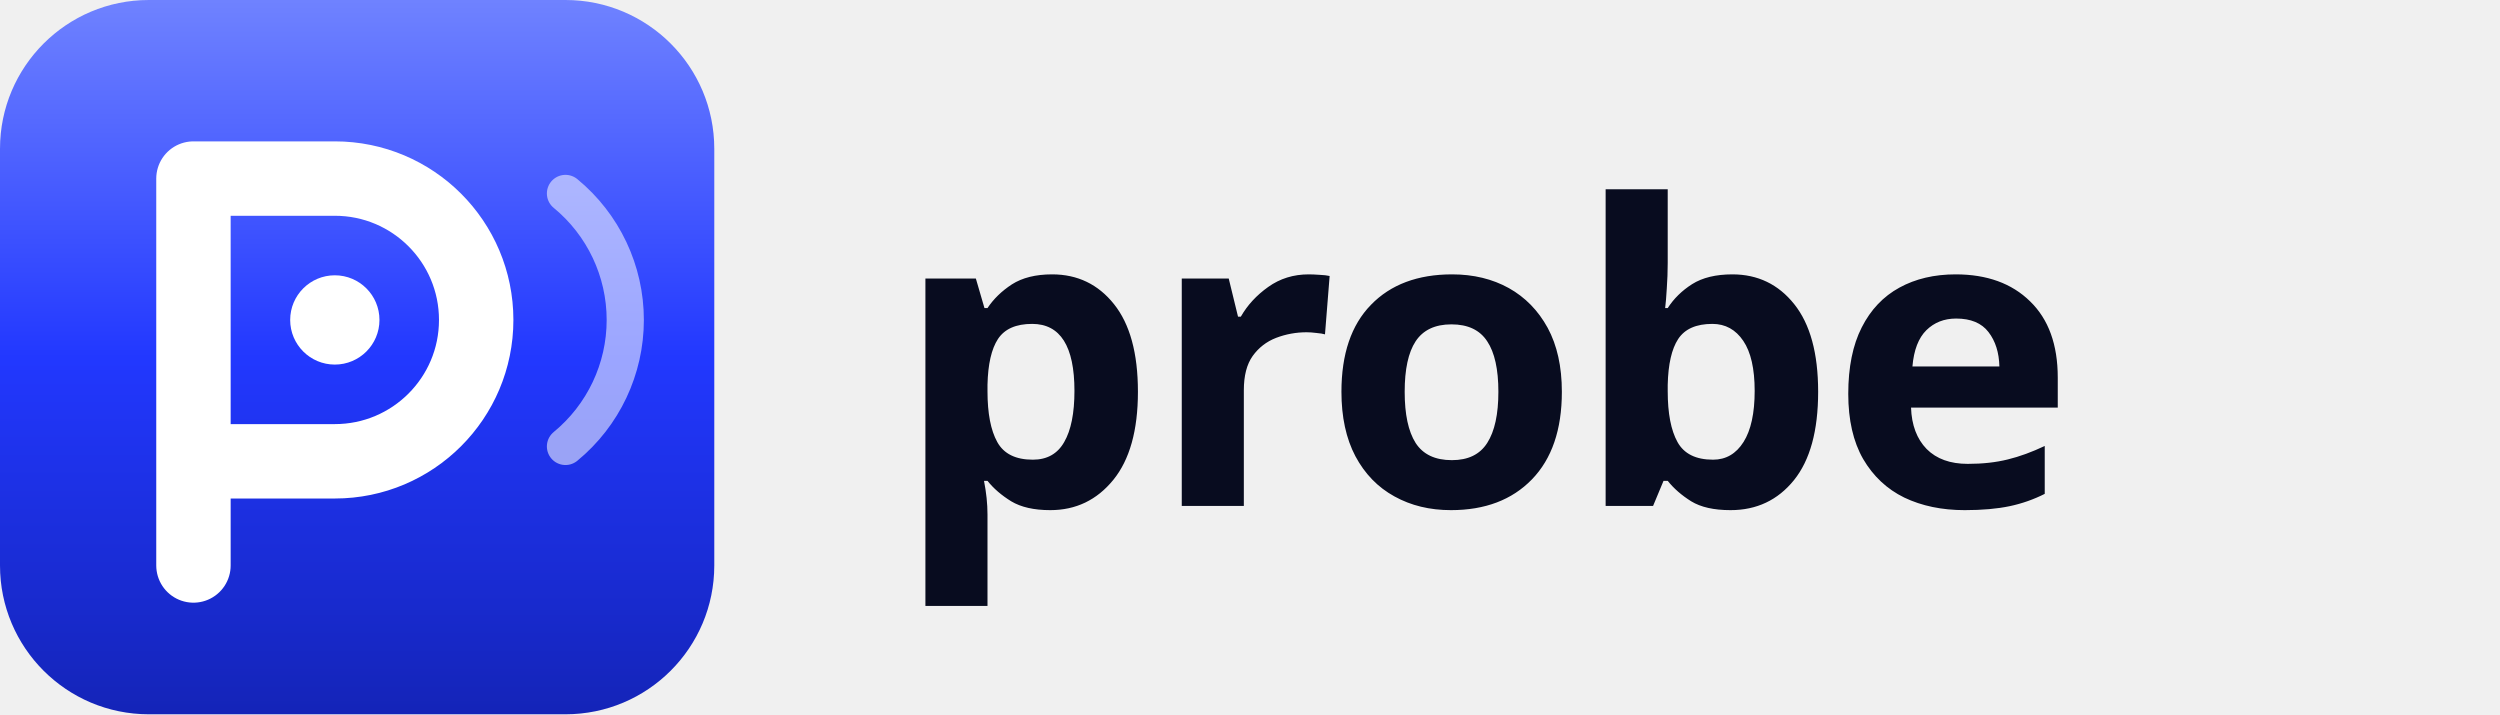
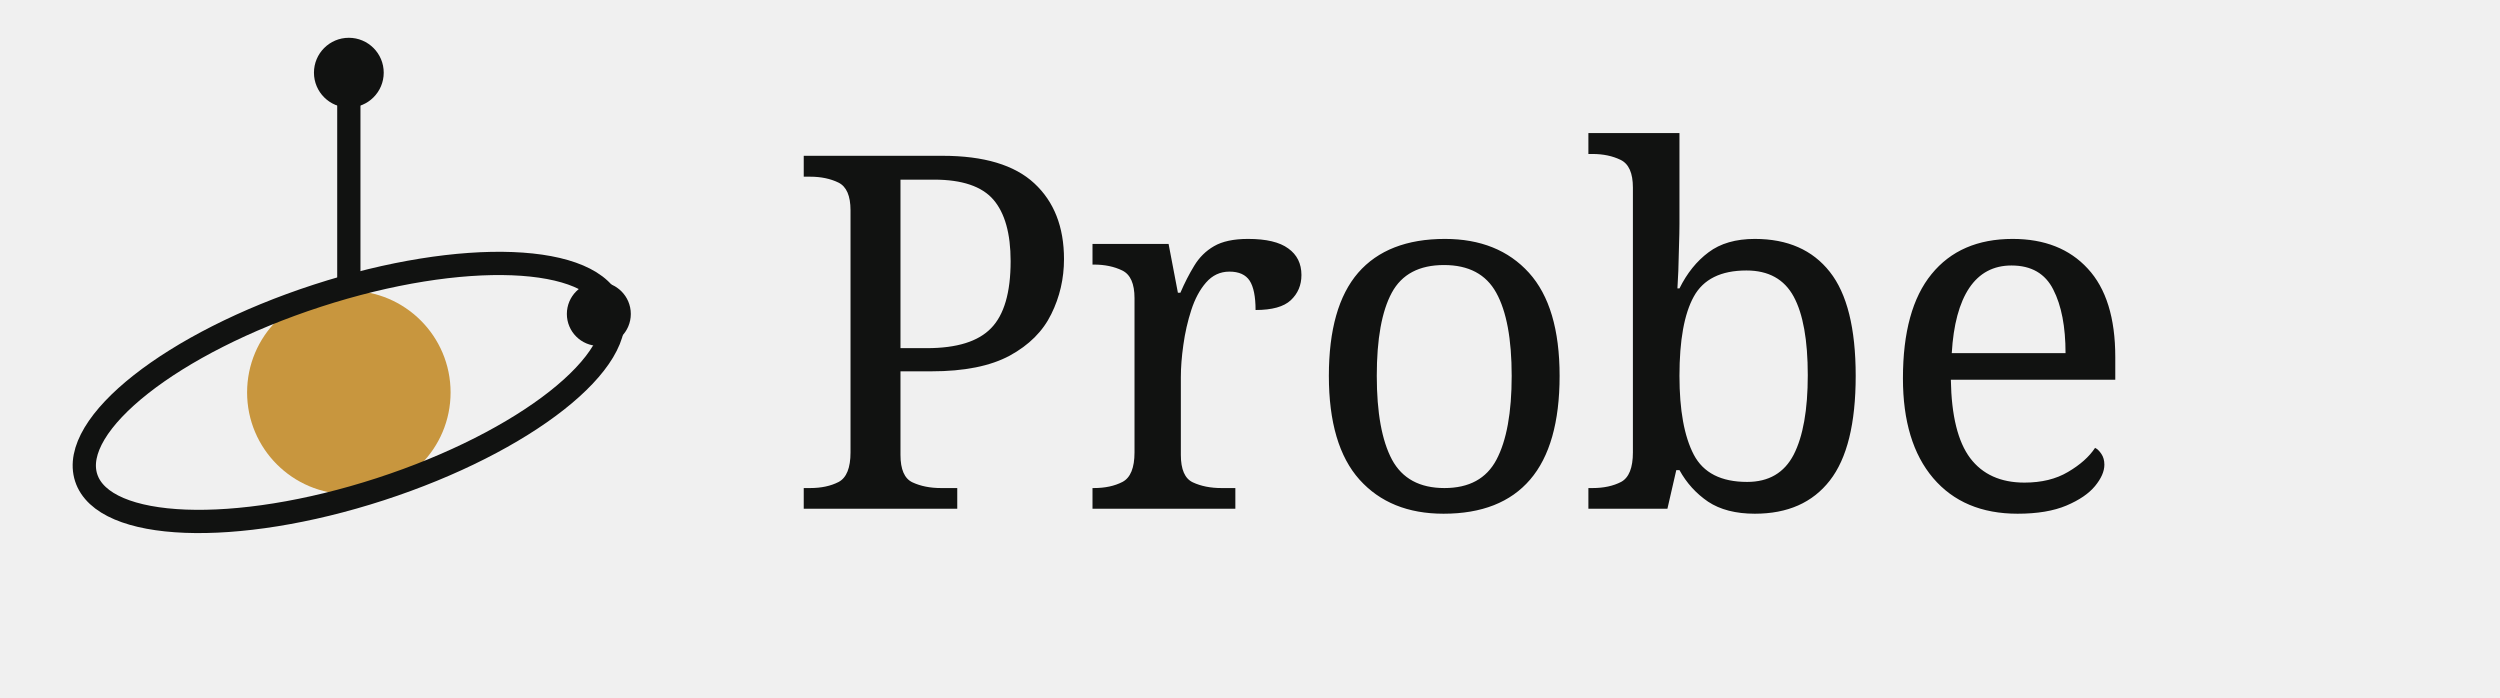
- <svg xmlns="http://www.w3.org/2000/svg" viewBox="0 0 168 48" fill="none" role="img" aria-label="Probe">
-   <defs>
-     <linearGradient id="pg" x1="0" y1="0" x2="0" y2="1">
-       <stop offset="0" stop-color="#6F82FF" />
-       <stop offset="0.5" stop-color="#2238FF" />
-       <stop offset="1" stop-color="#1424B8" />
-     </linearGradient>
-   </defs>
-   <rect width="48" height="48" rx="10" fill="url(#pg)" />
-   <path d="M13 38V12h9.5a9.5 9.5 0 0 1 0 19H13" stroke="#FFFFFF" stroke-width="5" stroke-linecap="round" stroke-linejoin="round" />
-   <circle cx="22.5" cy="21.5" r="3" fill="#FFFFFF" />
-   <path d="M38 13a11 11 0 0 1 0 17" stroke="#FFFFFF" stroke-opacity="0.55" stroke-width="2.5" stroke-linecap="round" />
-   <text x="60" y="34" font-family="Tektur, ui-sans-serif, system-ui, sans-serif" font-size="28" font-weight="800" letter-spacing="-0.5" fill="#080C1F">probe</text>
+ <svg xmlns="http://www.w3.org/2000/svg" viewBox="0 0 172 48" fill="none" role="img" aria-label="Probe">
+   <circle cx="24" cy="27" r="7" fill="#C8963E" />
+   <ellipse cx="24" cy="27" rx="19" ry="7" transform="rotate(-18 24 27)" stroke="#111211" stroke-width="1.6" />
+   <path d="M24 20V6" stroke="#111211" stroke-width="1.6" />
+   <circle cx="24" cy="5" r="2.4" fill="#111211" />
+   <circle cx="41.2" cy="21.6" r="2.2" fill="#111211" />
+   <text x="54" y="35" font-family="'Instrument Serif', Georgia, serif" font-size="34" letter-spacing="-0.5" fill="#111211">Probe</text>
</svg>
